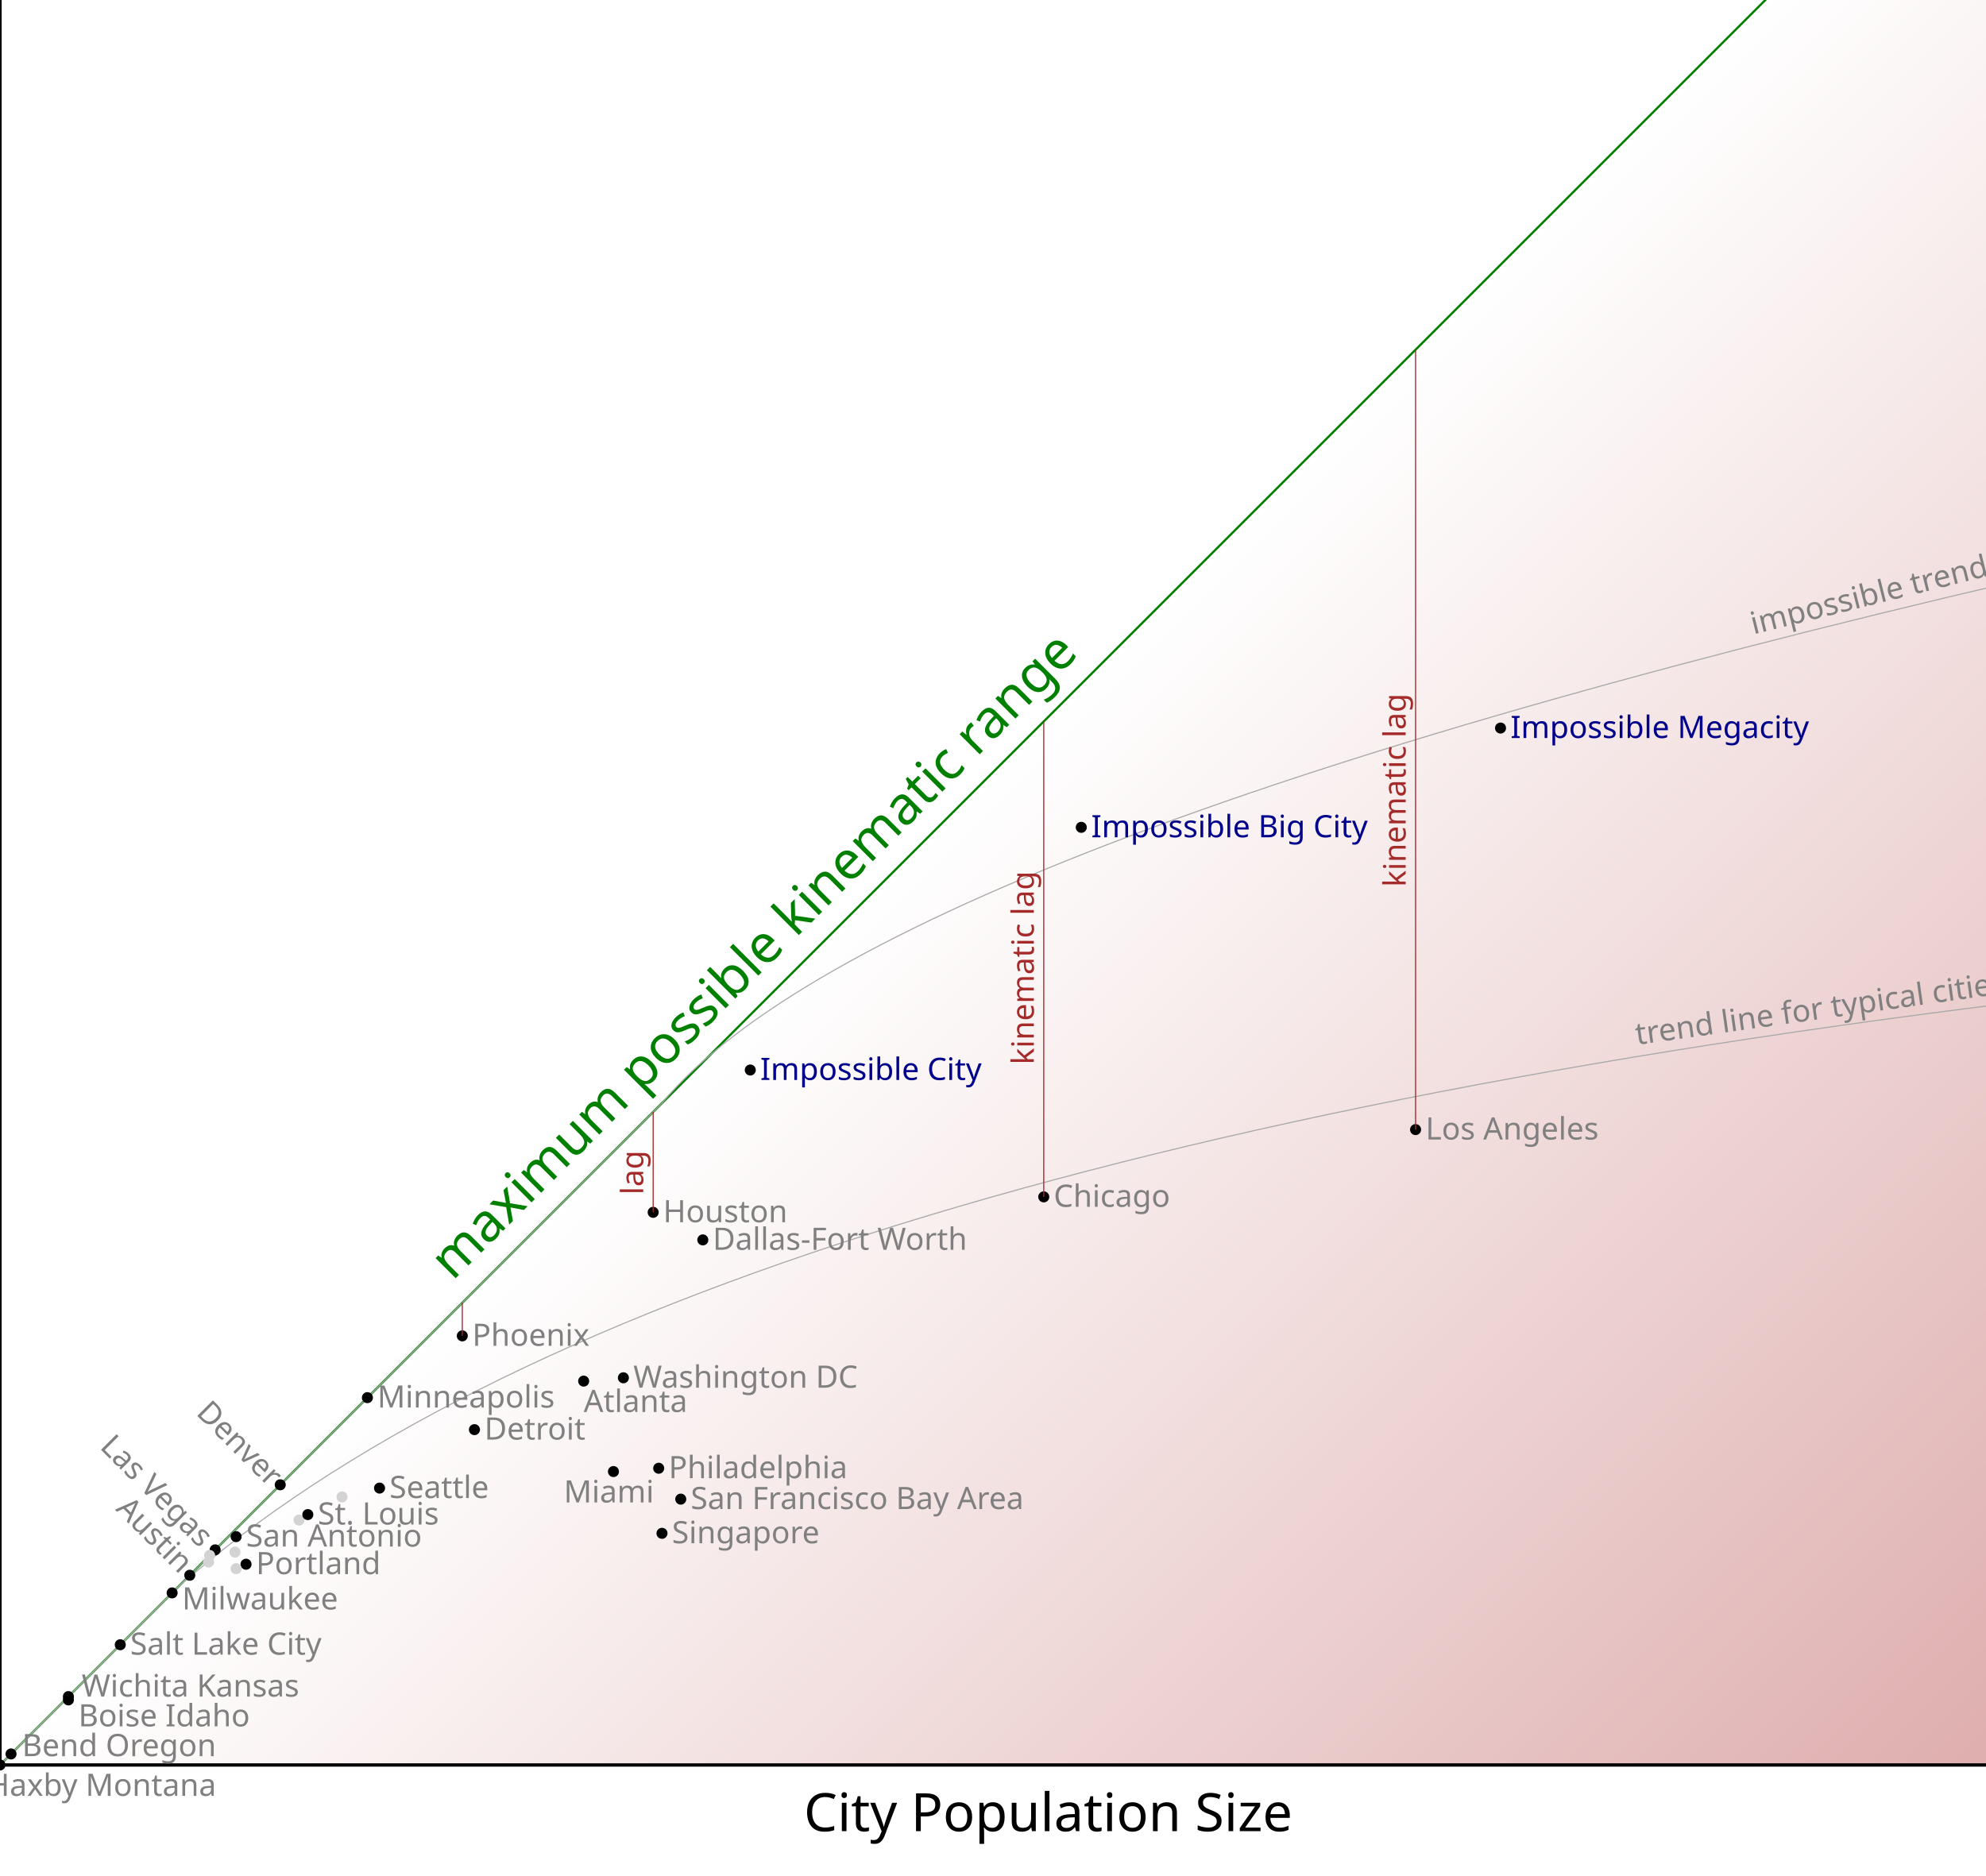
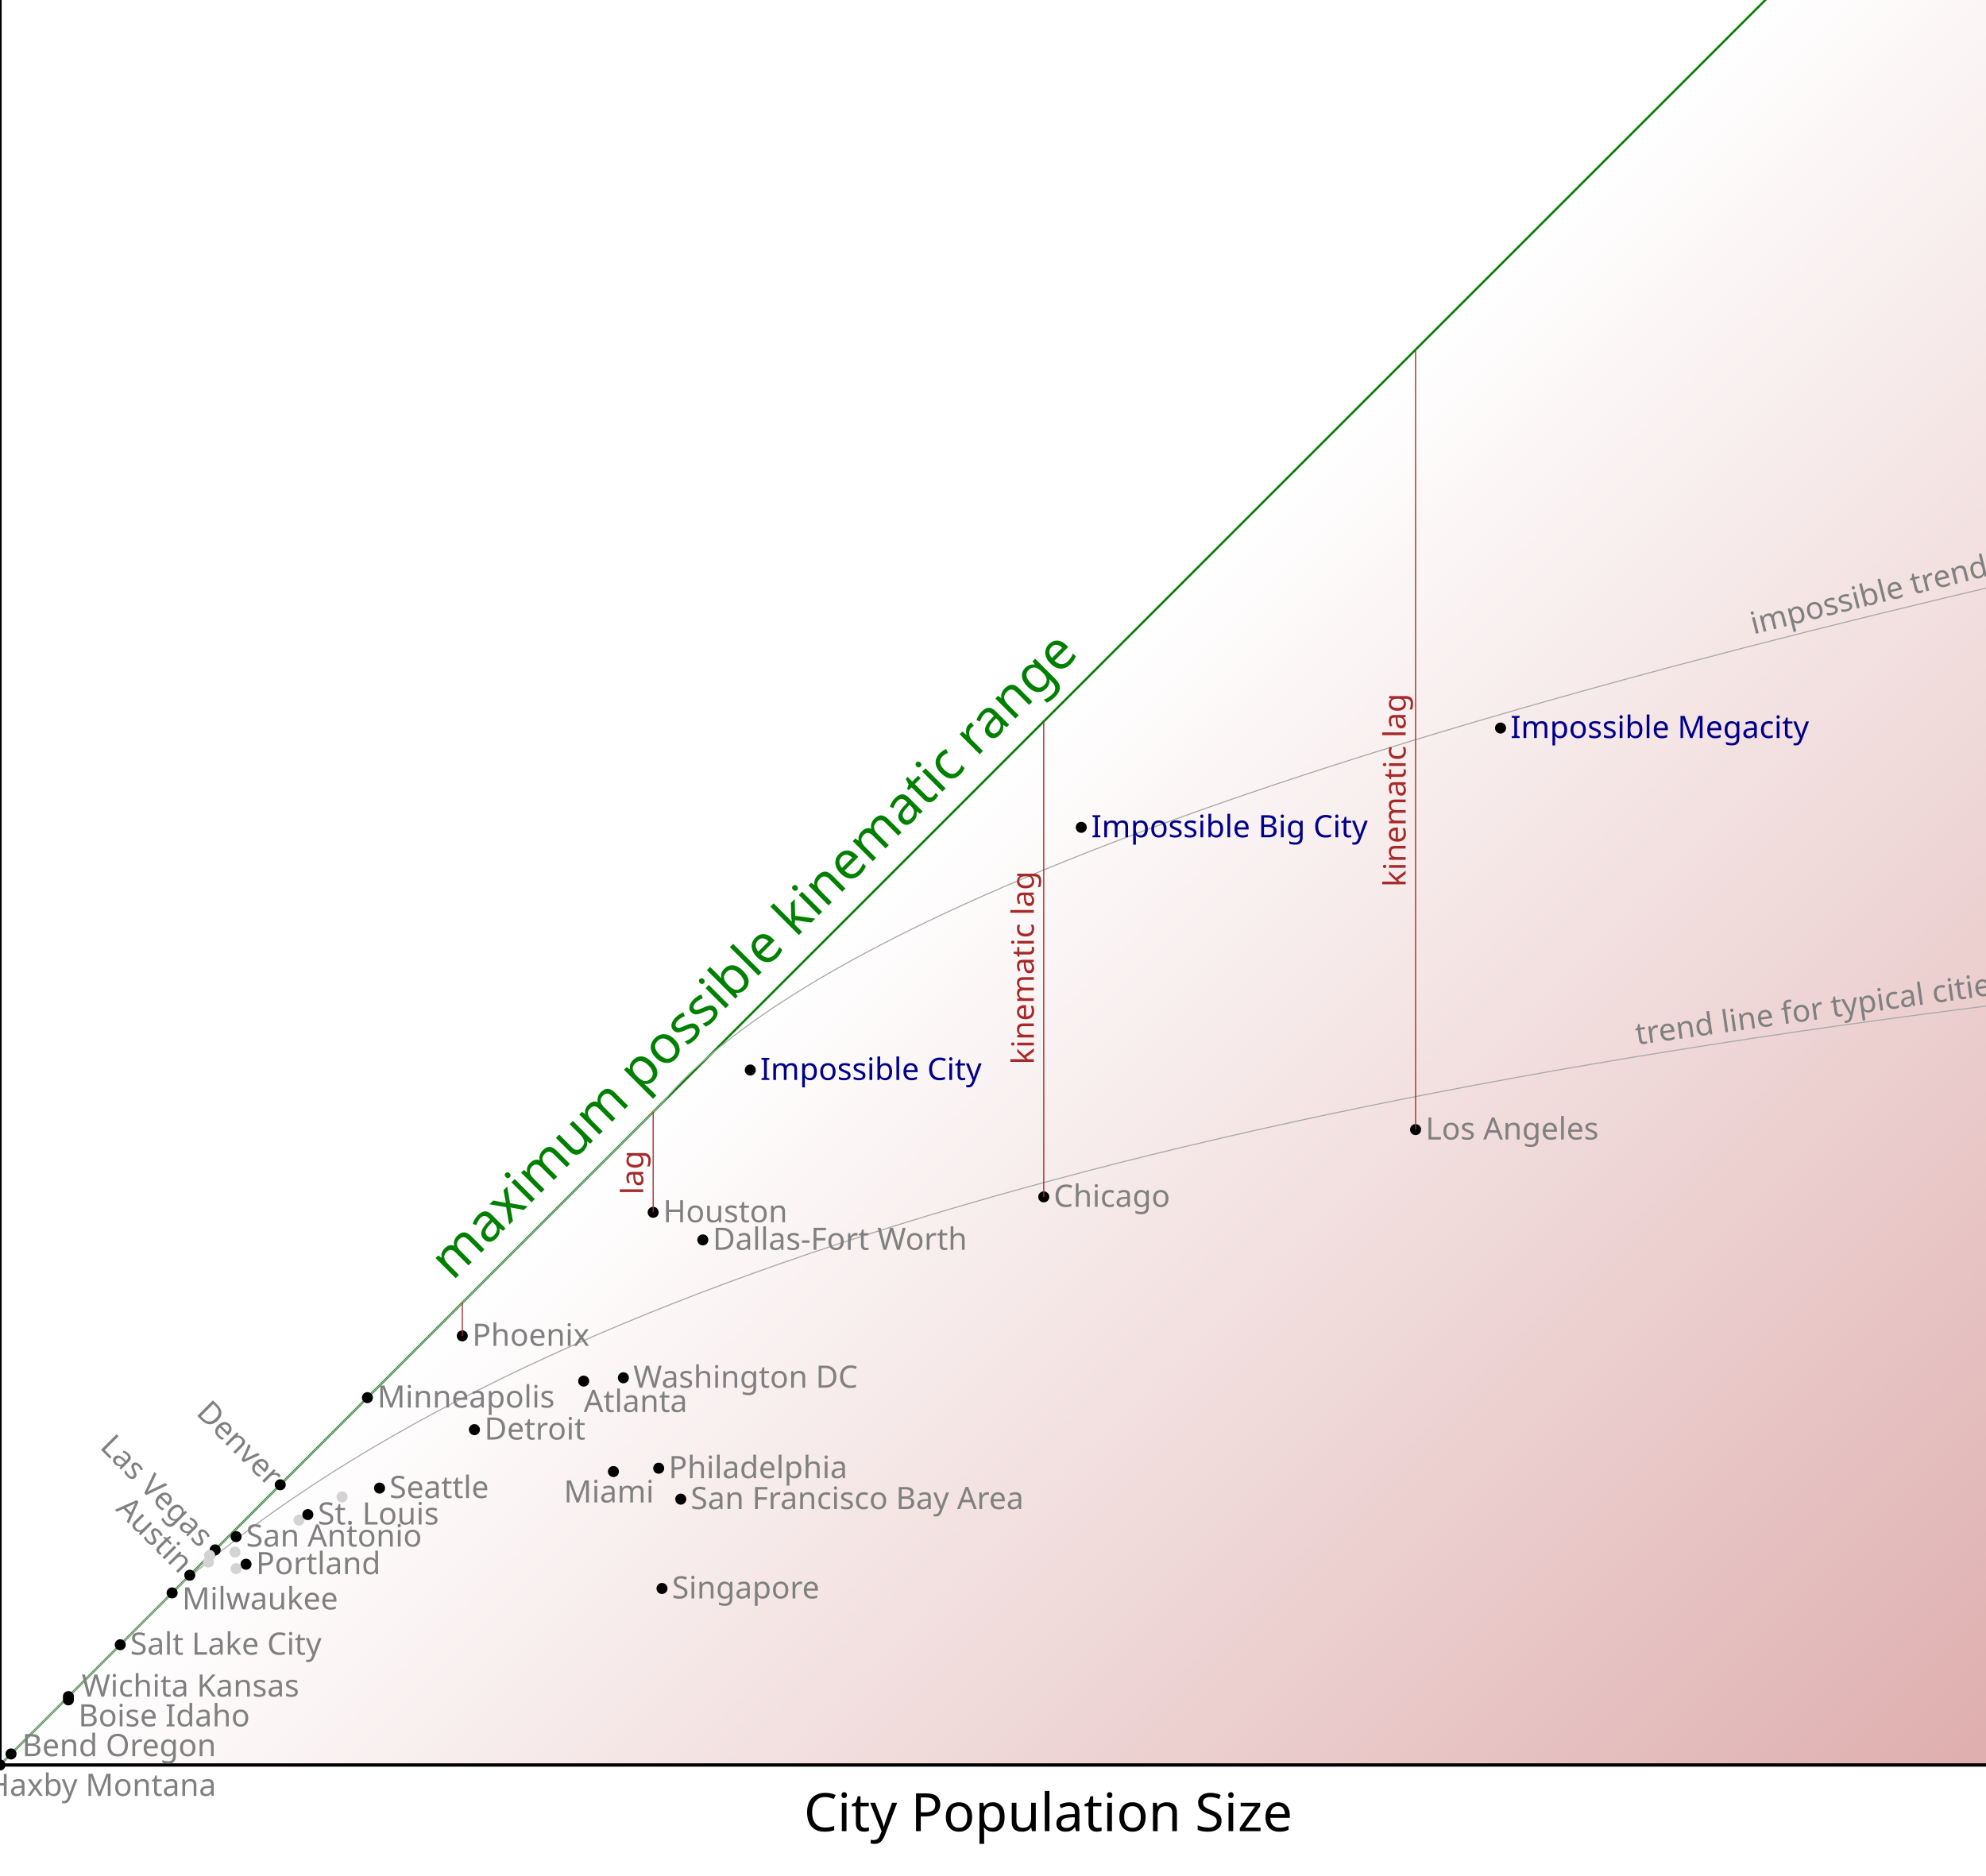
<svg xmlns="http://www.w3.org/2000/svg" version="1.1" viewBox="0 -260 360 340">
  <style type="text/css">
    .axis-label {
      font-family: sans-serif;
      font-size: 48px;
      fill: black;
      text-anchor: middle;
    }
    .axis-line {
      stroke: black;
      fill: none;
    }
    .city-label {
      font-family: sans-serif;
      font-size: 28px;
      fill: grey;
      stroke: none;
    }
    .impossible-label {
      font-family: sans-serif;
      font-size: 28px;
      fill: darkblue;
      stroke: none;
    }
    .invisible-label {
      stroke: none;
      fill: none;
    }
    .lag-label {
      stroke: none;
      font-family: sans-serif;
      font-size: 28px;
      fill: brown;
    }
    .lag-line {
      stroke: brown;
      fill: none;
    }
    .max-label {
      stroke: none;
      font-family: sans-serif;
      font-size: 48px;
      fill: green;
    }
    .max-line {
      stroke: green;
      fill: none;
    }
    .trend-label {
      stroke: none;
      font-family: sans-serif;
      font-size: 28px;
      fill: grey;
    }
    .trend-line {
      stroke: darkgrey;
      fill: none;
    }
    .additions {
      /* display: none; */
    }
  </style>
  <defs>
    <linearGradient id="lag" x1="50%" y1="50%" x2="100%" y2="100%">
      <stop offset="0%" style="stop-color:#ffffff" />
      <stop offset="100%" style="stop-color:#ddaaaa" />
    </linearGradient>
  </defs>
  <g id="1px:1ft" transform="scale(0.2) translate(0,300)">
    <path class="additions" stroke="none" fill="url(#lag)" d="M0-0 L1900-1900 L1900-0z" />
    <polyline class="axis-line" points="0 0, 1900 0" stroke-width="3" />
    <text x="950" y="60" class="axis-label">City Population Size</text>
    <polyline class="axis-line" points="0 0, 0 -1900" stroke-width="3" />
    <text y="-840" class="axis-label">
      <tspan x="-200">Kinematic</tspan>
      <tspan x="-200" dy="60">Range</tspan>
      <tspan x="-200" dy="60" font-size="32">number of</tspan>
      <tspan x="-200" dy="40" font-size="32">destinations in</tspan>
      <tspan x="-200" dy="40" font-size="32">30-minute radius</tspan>
      <tspan x="-200" dy="40" font-size="32">(jobs, shops, people)</tspan>
    </text>
    <g class="additions">
      <polyline class="max-line" points="0 0, 1900 -1900" stroke-width="2" />
      <text x="600" y="-20" class="max-label" transform="rotate(-45)">maximum possible kinematic range</text>
      <path class="trend-line" d="M0-0 l600-600 Q800-840 1900-1090" />
      <text class="trend-label" x="1790" y="-610" transform="rotate(-14)">impossible trend</text>
      <g>
        <g transform="translate(1360,-940)">
          <circle r="5" fill="black" />
          <text class="impossible-label" dx="9" dy="9">Impossible Megacity</text>
        </g>
      </g>
      <g>
        <g transform="translate(980,-850)">
          <circle r="5" fill="black" />
          <text class="impossible-label" dx="9" dy="9">Impossible Big City</text>
        </g>
      </g>
      <g>
        <g transform="translate(680,-630)">
          <circle r="5" fill="black" />
          <text class="impossible-label" dx="9" dy="9">Impossible City</text>
        </g>
      </g>
    </g>
    <path class="trend-line" d="M0-0 l160-160 Q600-550 1900-700" />
    <text class="trend-label" x="1560" y="-440" transform="rotate(-8)">trend line for typical cities</text>
    <g>
      <g transform="translate(1890,-795)">
        <circle r="5" fill="black" />
        <text class="city-label" dx="9" dy="9">New York</text>
        <polyline class="lag-line additions" points="0 0, 0 -1095" stroke-width="1" />
        <text class="lag-label additions" dx="320" dy="-9" transform="rotate(-90)">kinematic lag</text>
      </g>
      <g transform="translate(1283,-576)">
        <circle r="5" fill="black" />
        <text class="city-label" dx="9" dy="9">Los Angeles</text>
        <polyline class="lag-line additions" points="0 0, 0 -707" stroke-width="1" />
        <text class="lag-label additions" dx="220" dy="-9" transform="rotate(-90)">kinematic lag</text>
      </g>
      <g transform="translate(946,-515)">
        <circle r="5" fill="black" />
        <text class="city-label" dx="9" dy="9">Chicago</text>
        <polyline class="lag-line additions" points="0 0, 0 -431" stroke-width="1" />
        <text class="lag-label additions" dx="120" dy="-9" transform="rotate(-90)">kinematic lag</text>
      </g>
      <g transform="translate(592,-501)">
        <circle r="5" fill="black" />
        <text class="city-label" dx="9" dy="9">Houston</text>
        <polyline class="lag-line additions" points="0 0, 0 -91" stroke-width="1" />
        <text class="lag-label additions" dx="16" dy="-9" transform="rotate(-90)">lag</text>
      </g>
      <g transform="translate(637,-476)">
        <circle r="5" fill="black" />
        <text class="city-label" dx="9" dy="9">Dallas-Fort Worth</text>
      </g>
      <g transform="translate(565,-351)">
        <circle r="5" fill="black" />
        <text class="city-label" dx="9" dy="9">Washington DC</text>
      </g>
      <g transform="translate(419,-389)">
        <circle r="5" fill="black" />
        <text class="city-label" dx="9" dy="9">Phoenix</text>
        <polyline class="lag-line additions" points="0 0, 0 -30" stroke-width="1" />
      </g>
      <g transform="translate(529,-348)">
        <circle r="5" fill="black" />
        <text class="city-label" dx="0" dy="28">Atlanta</text>
      </g>
      <g transform="translate(333,-333)">
        <circle r="5" fill="black" />
        <text class="city-label" dx="9" dy="9">Minneapolis</text>
      </g>
      <g transform="translate(254,-254) rotate(45)">
        <circle r="5" fill="black" />
        <text class="city-label" dx="-100" dy="9">Denver</text>
      </g>
      <g transform="translate(430,-304)">
        <circle r="5" fill="black" />
        <text class="city-label" dx="9" dy="9">Detroit</text>
      </g>
      <g transform="translate(597,-269)">
        <circle r="5" fill="black" />
        <text class="city-label" dx="9" dy="9">Philadelphia</text>
      </g>
      <g transform="translate(617,-241)">
        <circle r="5" fill="black" />
        <text class="city-label" dx="9" dy="9">San Francisco Bay Area</text>
      </g>
      <g transform="translate(556,-266)">
        <circle r="5" fill="black" />
        <text class="city-label" dx="-45" dy="28">Miami</text>
      </g>
      <g transform="translate(195,-195) rotate(45)">
        <circle r="5" fill="black" />
        <text class="city-label" dx="-140" dy="9">Las Vegas</text>
      </g>
      <g transform="translate(344,-251)">
        <circle r="5" fill="black" />
        <text class="city-label" dx="9" dy="9">Seattle</text>
      </g>
      <g transform="translate(310,-243)">
        <circle r="5" fill="lightgrey" />
        <text class="invisible-label" dx="9" dy="9">San Diego</text>
      </g>
      <g transform="translate(271,-222)">
        <circle r="5" fill="lightgrey" />
        <text class="invisible-label" dx="9" dy="9">Baltimore</text>
      </g>
      <g transform="translate(279,-227)">
        <circle r="5" fill="black" />
        <text class="city-label" dx="9" dy="9">St. Louis</text>
      </g>
      <g transform="translate(156,-156)">
        <circle r="5" fill="black" />
        <text class="city-label" dx="9" dy="15">Milwaukee</text>
      </g>
      <g transform="translate(214,-207)">
        <circle r="5" fill="black" />
        <text class="city-label" dx="9" dy="9">San Antonio</text>
      </g>
      <g transform="translate(190,-190)">
        <circle r="5" fill="lightgrey" />
        <text class="invisible-label" dx="9" dy="9">Columbus</text>
      </g>
      <g transform="translate(213,-193)">
        <circle r="5" fill="lightgrey" />
        <text class="invisible-label" dx="9" dy="9">Orlando</text>
      </g>
      <g transform="translate(189,-184)">
        <circle r="5" fill="lightgrey" />
        <text class="invisible-label" dx="9" dy="9">Indianapolis</text>
      </g>
      <g transform="translate(223,-182)">
        <circle r="5" fill="black" />
        <text class="city-label" dx="9" dy="9">Portland</text>
      </g>
      <g transform="translate(214,-178)">
        <circle r="5" fill="lightgrey" />
        <text class="invisible-label" dx="9" dy="9">Cincinnati</text>
      </g>
      <g transform="translate(109,-109)">
        <circle r="5" fill="black" />
        <text class="city-label" dx="9" dy="9">Salt Lake City</text>
      </g>
      <g transform="translate(172,-172) rotate(45)">
        <circle r="5" fill="black" />
        <text class="city-label" dx="-90" dy="6">Austin</text>
      </g>
      <g transform="translate(62,-62)">
        <circle r="5" fill="black" />
        <text class="city-label" dx="12" dy="0">Wichita Kansas</text>
      </g>
      <g transform="translate(62,-59)">
        <circle r="5" fill="black" />
        <text class="city-label" dx="9" dy="24">Boise Idaho</text>
      </g>
      <g transform="translate(10,-10)">
        <circle r="5" fill="black" />
        <text class="city-label" dx="10" dy="2">Bend Oregon</text>
      </g>
      <g transform="translate(0,-0)">
        <circle r="5" fill="black" />
        <text class="city-label" dx="-12" dy="28">Haxby Montana</text>
      </g>
-       <g transform="translate(600,-210)">
+       <g transform="translate(600,-160)">
        <circle r="5" fill="black" />
        <text class="city-label" dx="9" dy="9">Singapore</text>
      </g>
    </g>
  </g>
</svg>
